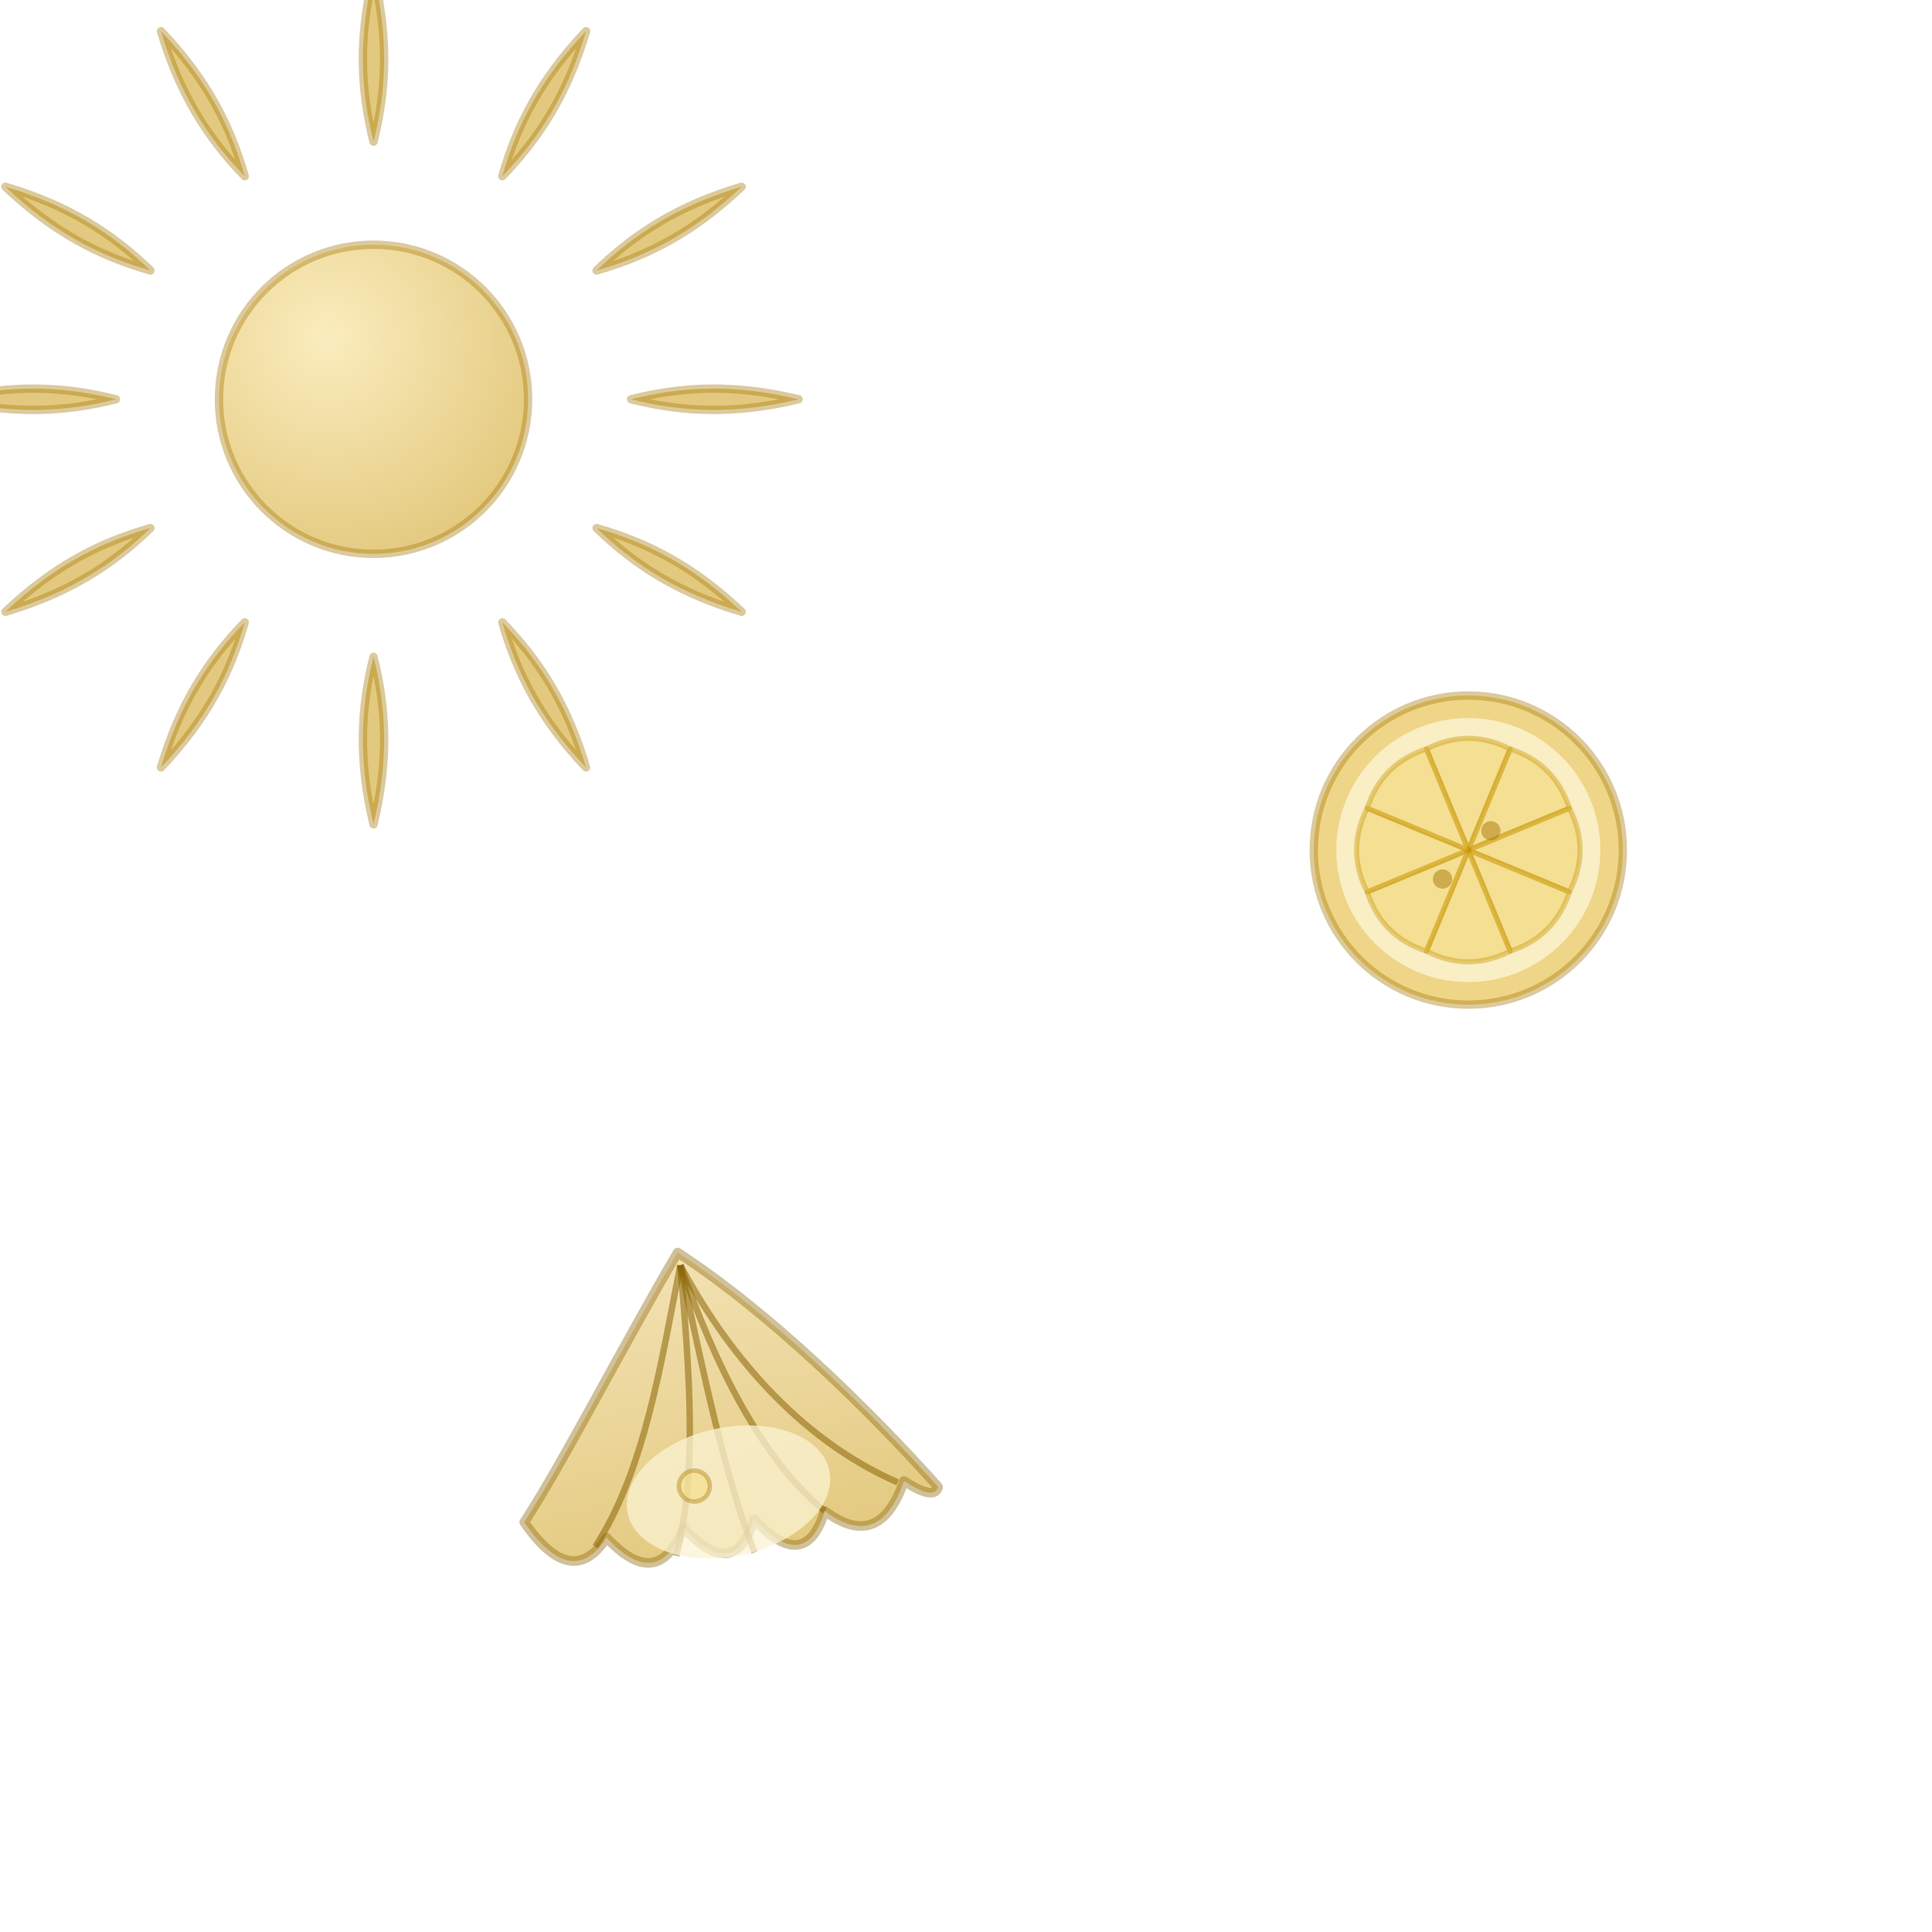
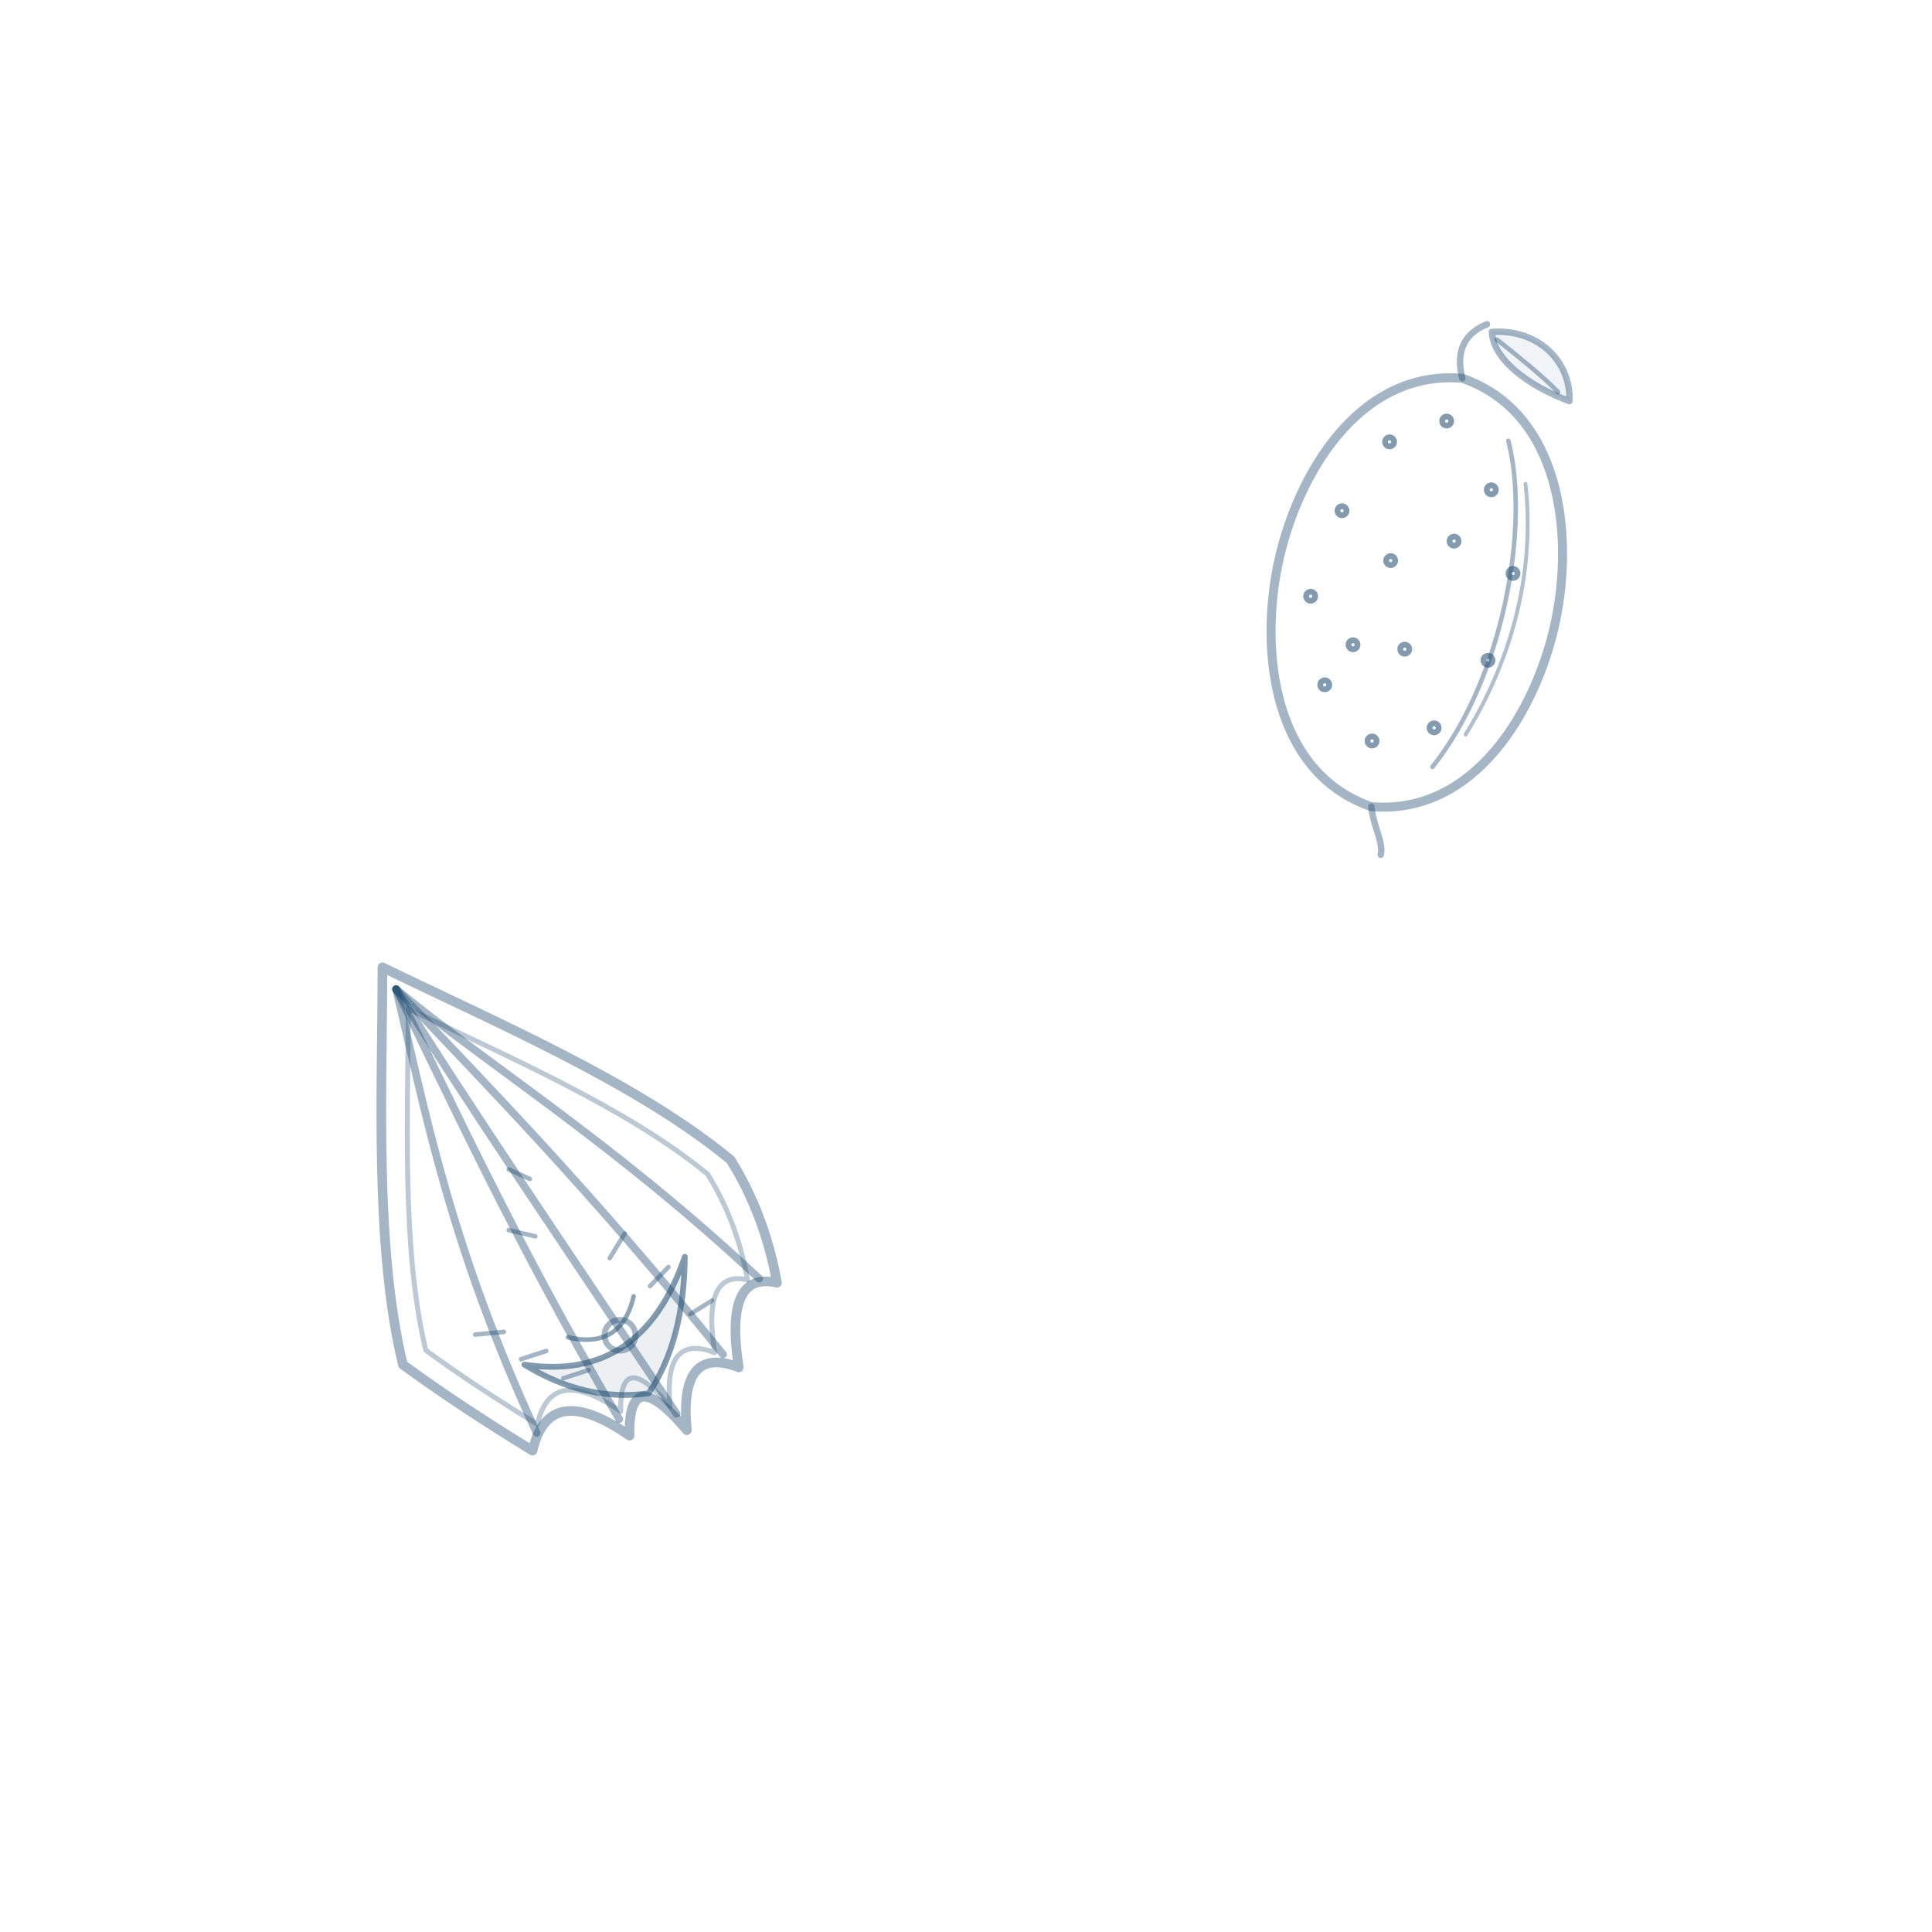
<svg xmlns="http://www.w3.org/2000/svg" viewBox="0 0 300 300" width="300" height="300">
-   <defs>
-     <radialGradient id="sunFill" cx="35%" cy="30%" r="75%">
-       <stop offset="0%" stop-color="#f6db7d" />
-       <stop offset="100%" stop-color="#c99500" />
-     </radialGradient>
-     <linearGradient id="shellFill" x1="0" y1="0" x2="0" y2="1">
-       <stop offset="0%" stop-color="#e7c568" />
-       <stop offset="100%" stop-color="#c99500" />
-     </linearGradient>
-   </defs>
-   <g fill-opacity="0.5" stroke="#a97b0a" stroke-opacity="0.4" stroke-width="1.3" stroke-linejoin="round">
-     <g transform="translate(58,62)">
-       <g fill="#c99500">
-         <path d="M0,-40 C2,-48 2.4,-56 0,-66 C-2.4,-56 -2,-48 0,-40 Z" />
-         <path d="M0,-40 C2,-48 2.4,-56 0,-66 C-2.4,-56 -2,-48 0,-40 Z" transform="rotate(30)" />
-         <path d="M0,-40 C2,-48 2.4,-56 0,-66 C-2.4,-56 -2,-48 0,-40 Z" transform="rotate(60)" />
-         <path d="M0,-40 C2,-48 2.4,-56 0,-66 C-2.4,-56 -2,-48 0,-40 Z" transform="rotate(90)" />
-         <path d="M0,-40 C2,-48 2.4,-56 0,-66 C-2.4,-56 -2,-48 0,-40 Z" transform="rotate(120)" />
-         <path d="M0,-40 C2,-48 2.4,-56 0,-66 C-2.4,-56 -2,-48 0,-40 Z" transform="rotate(150)" />
-         <path d="M0,-40 C2,-48 2.4,-56 0,-66 C-2.4,-56 -2,-48 0,-40 Z" transform="rotate(180)" />
-         <path d="M0,-40 C2,-48 2.4,-56 0,-66 C-2.4,-56 -2,-48 0,-40 Z" transform="rotate(210)" />
-         <path d="M0,-40 C2,-48 2.4,-56 0,-66 C-2.4,-56 -2,-48 0,-40 Z" transform="rotate(240)" />
-         <path d="M0,-40 C2,-48 2.4,-56 0,-66 C-2.4,-56 -2,-48 0,-40 Z" transform="rotate(270)" />
-         <path d="M0,-40 C2,-48 2.4,-56 0,-66 C-2.4,-56 -2,-48 0,-40 Z" transform="rotate(300)" />
-         <path d="M0,-40 C2,-48 2.4,-56 0,-66 C-2.4,-56 -2,-48 0,-40 Z" transform="rotate(330)" />
+   <g fill="none" stroke="#1c4a6e" stroke-opacity="0.4" stroke-width="1.2" stroke-linecap="round" stroke-linejoin="round">
+     <g transform="translate(88,196) rotate(-32)">
+       <path d="M0,-54 C-10,-38 -24,-18 -30,0 Q-26,10 -20,22 Q-12,14 -6,28 Q0,18 2,32 Q8,20 14,28 Q20,14 26,20 Q30,10 30,0 C24,-18 10,-38 0,-54 Z" stroke-width="1.5" />
+       <path d="M0,-54 C-10,-38 -24,-18 -30,0 Q-26,10 -20,22 Q-12,14 -6,28 Q0,18 2,32 Q8,20 14,28 Q20,14 26,20 Q30,10 30,0 C24,-18 10,-38 0,-54 Z" transform="scale(0.86)" stroke-width="0.9" stroke-opacity="0.3" />
+       <path d="M0,-50 C-6,-32 -14,-12 -18,20" />
+       <path d="M0,-50 C-2,-30 -5,-8 -6,25" />
+       <path d="M0,-50 C0,-28 1,-4 2,29" />
+       <path d="M0,-50 C4,-30 9,-8 13,25" />
+       <path d="M0,-50 C6,-32 16,-12 24,18" />
+       <g stroke-width="0.7" stroke-opacity="0.4">
+         <path d="M-14,4 l-4,-2" />
+         <path d="M-10,10 l-4,-1" />
+         <path d="M-6,16 l-4,-1" />
+         <path d="M6,3 l4,-2" />
+         <path d="M9,10 l4,-1" />
+         <path d="M12,17 l4,0" />
+         <path d="M-2,-6 l-3,-3" />
+         <path d="M2,-14 l-2,-3" />
      </g>
-       <circle cx="0" cy="0" r="24" fill="url(#sunFill)" stroke="#a97b0a" />
+       <path d="M-14,10 Q0,22 16,9 Q9,20 0,24 Q-9,20 -14,10 Z" fill="#1c4a6e" fill-opacity="0.08" stroke-width="0.9" stroke-opacity="0.55" />
+       <path d="M-6,10 q6,6 12,0" stroke-width="0.7" stroke-opacity="0.5" />
+       <circle cx="1" cy="14" r="2.4" stroke-width="0.9" />
    </g>
-     <g transform="translate(228,132)">
-       <circle cx="0" cy="0" r="24" fill="#e0ac10" stroke="#a97b0a" />
-       <circle cx="0" cy="0" r="20.5" fill="#fbf3d3" stroke="none" fill-opacity="0.8" />
-       <g fill="#f0d060" stroke="#c99500" stroke-width="0.8">
-         <path d="M0,0 L-6.5,-15.7 Q0,-19 6.5,-15.7 Z" />
-         <path d="M0,0 L-6.5,-15.7 Q0,-19 6.5,-15.7 Z" transform="rotate(45)" />
-         <path d="M0,0 L-6.5,-15.7 Q0,-19 6.5,-15.7 Z" transform="rotate(90)" />
-         <path d="M0,0 L-6.5,-15.7 Q0,-19 6.5,-15.7 Z" transform="rotate(135)" />
-         <path d="M0,0 L-6.5,-15.7 Q0,-19 6.5,-15.7 Z" transform="rotate(180)" />
-         <path d="M0,0 L-6.5,-15.7 Q0,-19 6.5,-15.7 Z" transform="rotate(225)" />
-         <path d="M0,0 L-6.5,-15.7 Q0,-19 6.5,-15.7 Z" transform="rotate(270)" />
-         <path d="M0,0 L-6.5,-15.7 Q0,-19 6.5,-15.7 Z" transform="rotate(315)" />
+     <g transform="translate(220,92) rotate(12)">
+       <path d="M0,-34 C16,-32 22,-14 22,0 C22,14 16,32 0,34 C-16,32 -22,14 -22,0 C-22,-14 -16,-32 0,-34 Z" stroke-width="1.4" />
+       <path d="M0,-34 C-2,-38 -1,-41 2,-43" stroke-width="1" />
+       <path d="M0,34 C1,37 3,39 3,41" stroke-width="1" />
+       <path d="M3,-42 C10,-44 16,-40 17,-34 C10,-35 4,-38 3,-42 Z" stroke-width="1" fill="#1c4a6e" fill-opacity="0.06" />
+       <path d="M4,-41 C8,-39 12,-37 15,-35" stroke-width="0.7" />
+       <path d="M9,-26 C15,-14 16,10 8,26" stroke-width="0.7" stroke-opacity="0.4" />
+       <path d="M13,-20 C17,-8 17,6 12,20" stroke-width="0.6" stroke-opacity="0.35" />
+       <g stroke-width="0.9" stroke-opacity="0.55">
+         <circle cx="-9" cy="-22" r="0.7" />
+         <circle cx="-14" cy="-10" r="0.7" />
+         <circle cx="-16" cy="4" r="0.7" />
+         <circle cx="-11" cy="17" r="0.7" />
+         <circle cx="-2" cy="24" r="0.7" />
+         <circle cx="7" cy="20" r="0.7" />
+         <circle cx="13" cy="8" r="0.7" />
+         <circle cx="14" cy="-6" r="0.7" />
+         <circle cx="8" cy="-18" r="0.7" />
+         <circle cx="-1" cy="-27" r="0.7" />
+         <circle cx="-5" cy="-4" r="0.7" />
+         <circle cx="0" cy="9" r="0.7" />
+         <circle cx="4" cy="-9" r="0.7" />
+         <circle cx="-8" cy="10" r="0.7" />
      </g>
-       <circle cx="3.5" cy="-3" r="1.5" fill="#a97b0a" stroke="none" />
-       <circle cx="-4" cy="4.5" r="1.5" fill="#a97b0a" stroke="none" />
-     </g>
-     <g transform="translate(112,236) rotate(-12)">
-       <path d="M2,-42 C-9,-30 -22,-14 -30,-6 Q-25,6 -18,-1 Q-12,9 -6,0 Q0,10 5,1 Q11,11 16,2 Q23,10 29,0 Q33,4 34,2 C26,-12 14,-30 2,-42 Z" fill="url(#shellFill)" stroke="#8a6407" stroke-width="1.5" />
-       <g stroke="#8a6407" stroke-width="1" stroke-opacity="0.55" fill="none">
-         <path d="M2,-40 C-4,-26 -10,-10 -20,0" />
-         <path d="M2,-40 C0,-24 -2,-8 -8,4" />
-         <path d="M2,-40 C2,-22 2,-6 4,6" />
-         <path d="M2,-40 C4,-24 8,-8 16,2" />
-         <path d="M2,-40 C6,-26 14,-10 28,0" />
-       </g>
-       <ellipse cx="2" cy="-4" rx="16" ry="10" fill="#fbf3d3" fill-opacity="0.75" stroke="none" />
-       <circle cx="-3" cy="-6" r="2.4" fill="#f6db7d" stroke="#a97b0a" stroke-width="0.7" />
    </g>
  </g>
</svg>
